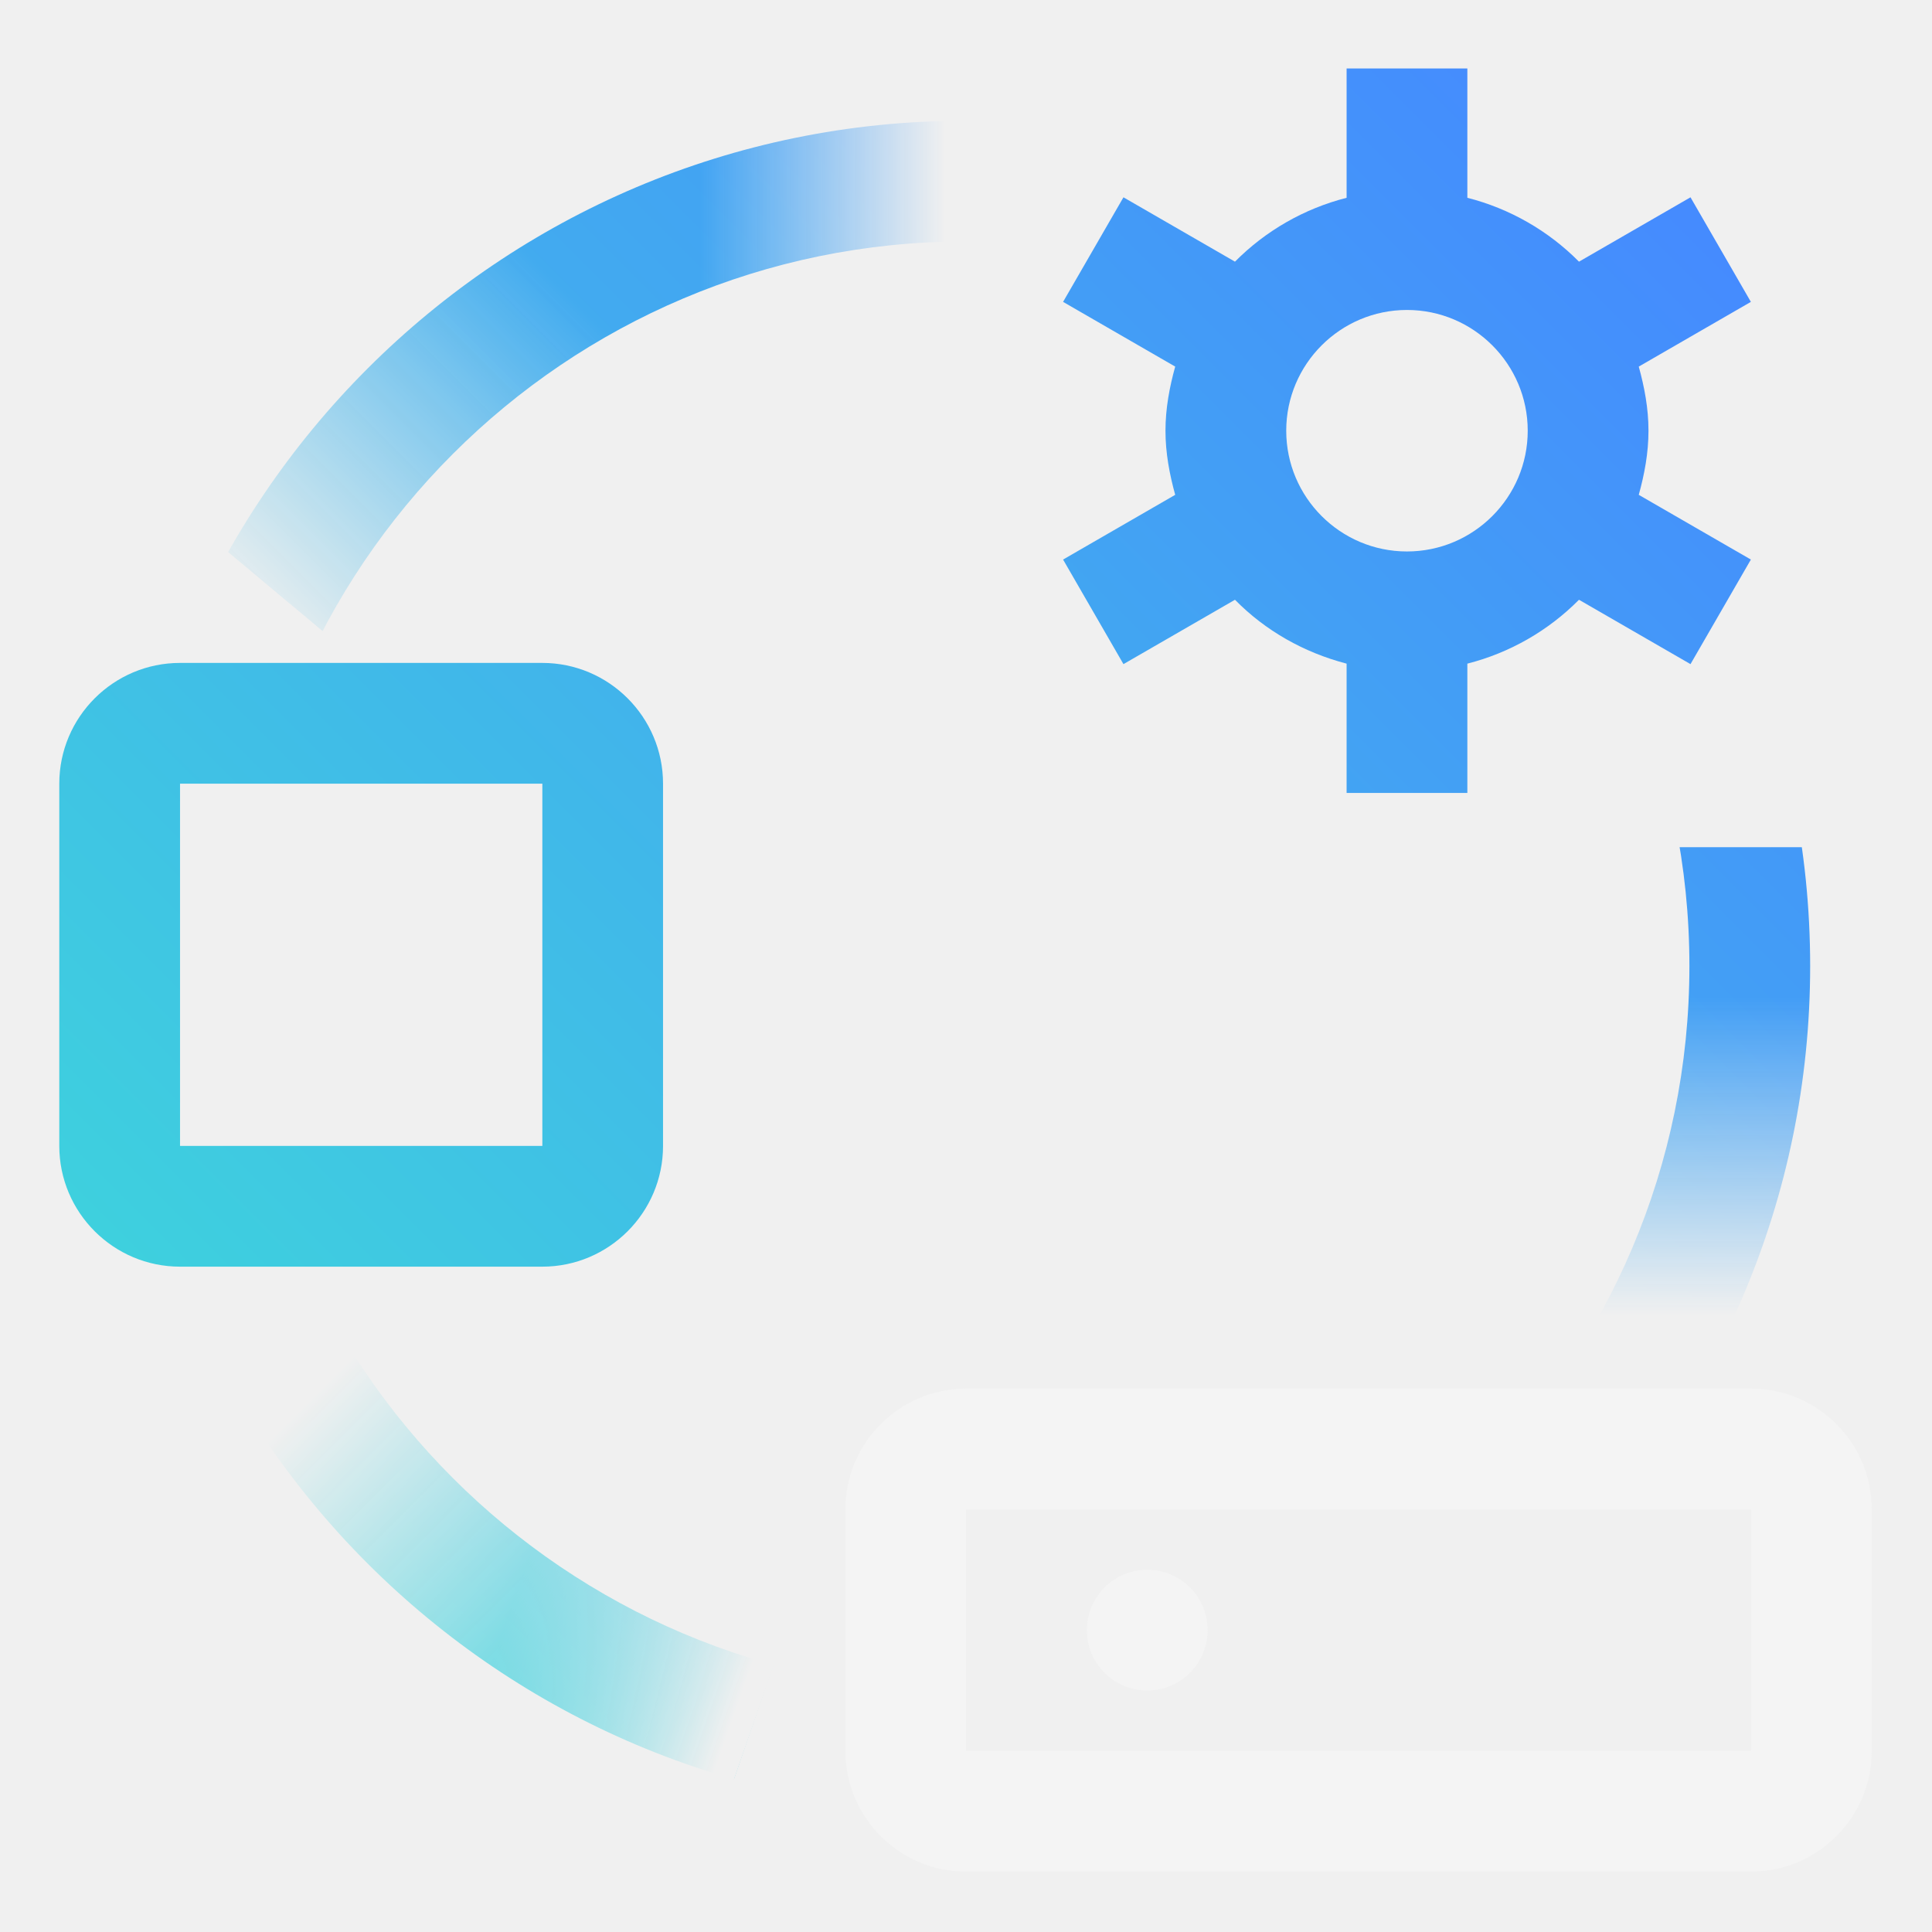
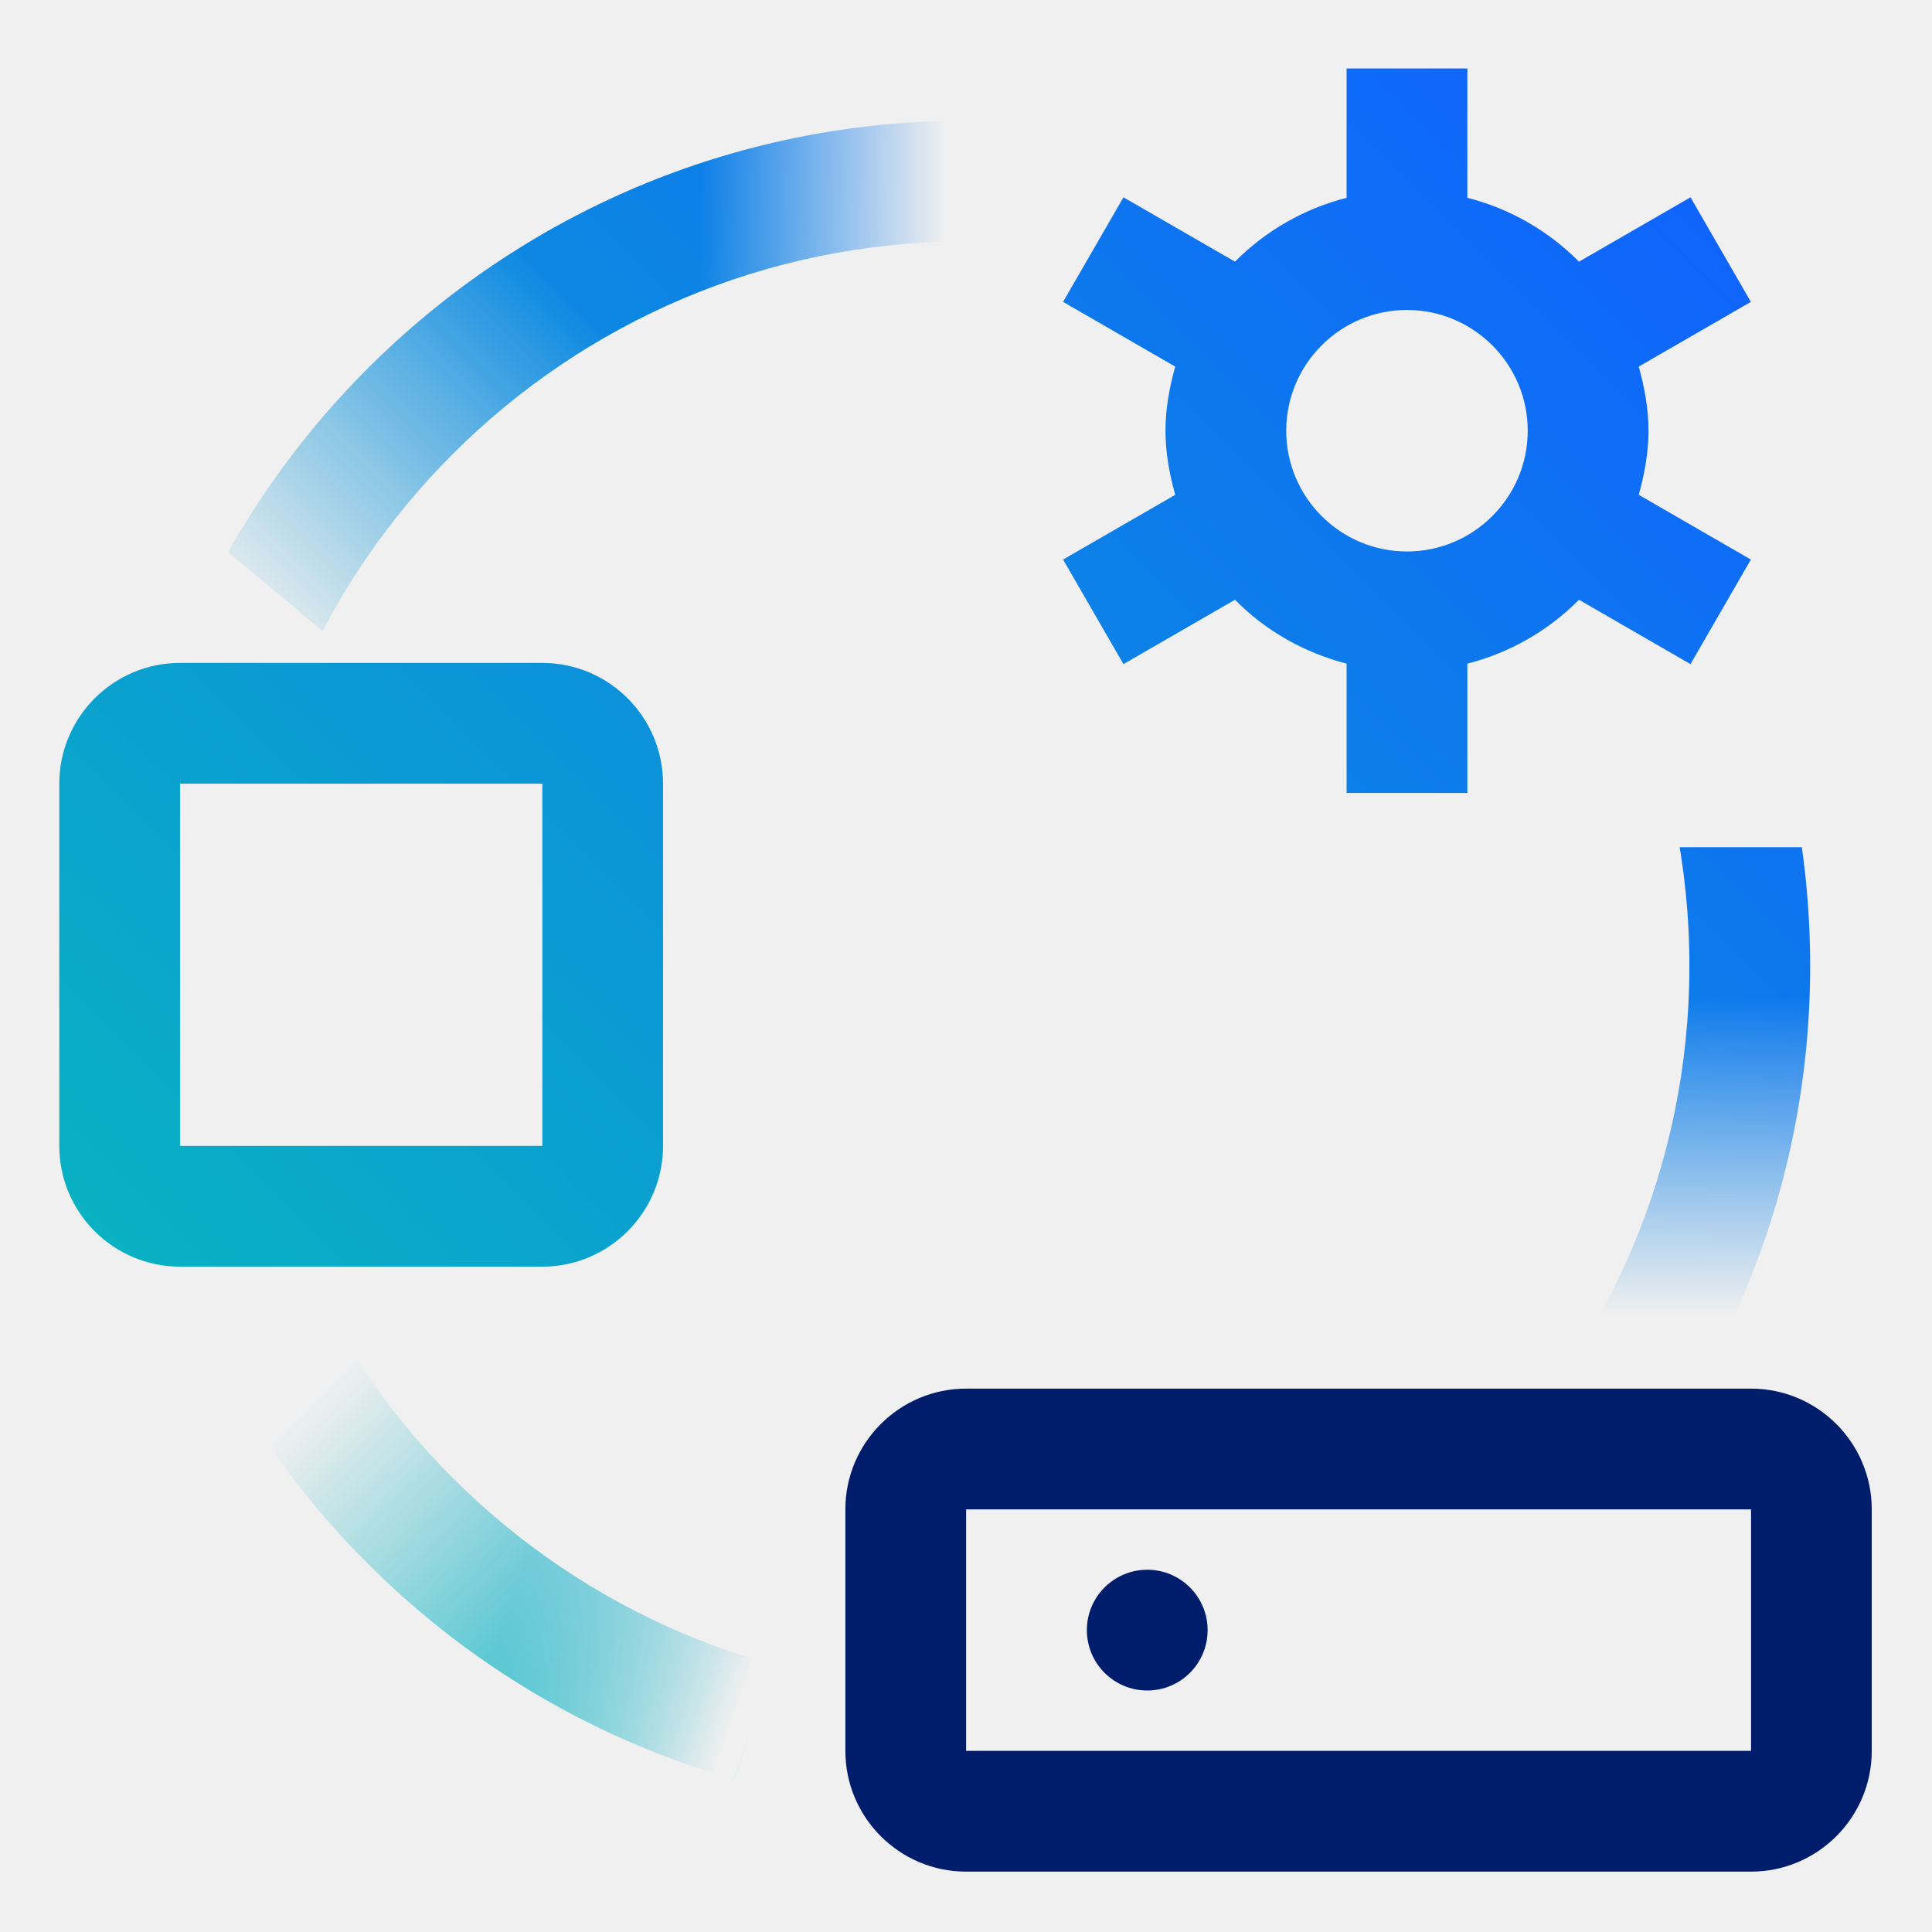
<svg xmlns="http://www.w3.org/2000/svg" xmlns:xlink="http://www.w3.org/1999/xlink" id="PowerInfrastructure" viewBox="0 0 32 32">
  <defs>
-     <linearGradient id="xbd1s0xuaa" x1="-1755.167" y1="-2416.191" x2="-1755.167" y2="-2435.806" gradientTransform="matrix(1.06 0 0 -.491 1867.675 -1184.867)" gradientUnits="userSpaceOnUse">
+     <linearGradient id="w6hzcmuzja" x1="-1855.208" y1="-2502.563" x2="-1855.208" y2="-2522.179" gradientTransform="matrix(1.06 0 0 -.491 1973.676 -1227.293)" gradientUnits="userSpaceOnUse">
      <stop offset="0" />
      <stop offset=".8" stop-opacity="0" />
    </linearGradient>
-     <linearGradient id="z9yotsskxb" x1="428.543" y1="-6683.231" x2="428.543" y2="-6702.847" gradientTransform="matrix(1.06 0 0 .515 -445.967 3470.824)" xlink:href="#xbd1s0xuaa" />
-     <linearGradient id="p7gv79h9rc" x1="-836.639" y1="-2828.659" x2="-836.639" y2="-2838.533" gradientTransform="matrix(1.06 0 0 -.669 913.644 -1876.439)" xlink:href="#xbd1s0xuaa" />
-     <linearGradient id="5x0c8mo4sd" x1="-1881.881" y1="-2704.999" x2="-1881.881" y2="-2712.593" gradientTransform="matrix(1.06 0 0 .669 2004.258 1839.023)" xlink:href="#xbd1s0xuaa" />
-     <linearGradient id="hms31yj1ee" x1="-1855.802" y1="-3280.998" x2="-1855.802" y2="-3288.593" gradientTransform="matrix(1.06 0 0 .669 1979.905 2201.128)" xlink:href="#xbd1s0xuaa" />
-     <linearGradient id="95iqjxyc7g" x1="0" y1="32" x2="32" y2="0" gradientUnits="userSpaceOnUse">
-       <stop offset=".1" stop-color="#3ddbd9" />
-       <stop offset=".9" stop-color="#4589ff" />
+     <linearGradient id="6vfdo31isb" x1="328.502" y1="-6765.647" x2="328.502" y2="-6785.263" gradientTransform="matrix(1.06 0 0 .515 -339.966 3513.25)" xlink:href="#w6hzcmuzja" />
+     <linearGradient id="btx3a0oogc" x1="-953.266" y1="-2828.659" x2="-953.266" y2="-2838.533" gradientTransform="matrix(1.06 0 0 -.669 1037.218 -1876.439)" xlink:href="#w6hzcmuzja" />
+     <linearGradient id="66hsacrl5d" x1="-1923.25" y1="-2620.29" x2="-1923.25" y2="-2627.884" gradientTransform="matrix(1.06 0 0 .669 2048.091 1782.364)" xlink:href="#w6hzcmuzja" />
+     <linearGradient id="uzvatqhhpe" x1="-1915.802" y1="-3191.294" x2="-1915.802" y2="-3198.889" gradientTransform="matrix(1.06 0 0 .669 2043.48 2141.128)" xlink:href="#w6hzcmuzja" />
+     <linearGradient id="e1q1awerqg" x1="0" y1="32" x2="32" y2="0" gradientUnits="userSpaceOnUse">
+       <stop offset=".1" stop-color="#08bdba" />
+       <stop offset=".9" stop-color="#0f62fe" />
    </linearGradient>
-     <mask id="bat6uox65f" x="0" y="0" width="32" height="32" maskUnits="userSpaceOnUse">
+     <mask id="vvfruxyyuf" x="0" y="0" width="32" height="32" maskUnits="userSpaceOnUse">
      <path d="M15.982 30c-7.72 0-14-6.28-14-14s6.281-14 14-14 14 6.28 14 14-6.28 14-14 14zm0-26c-6.617 0-12 5.383-12 12s5.383 12 12 12 12-5.383 12-12-5.383-12-12-12z" style="fill:#fff" />
      <path d="M30.691 30.708H11.729l3-8.708 10.465.011 5.577-.021-.08 8.718zM6.982 20l-6 5.494V6.807l6 5.015V20zM16.003 1h14.999v13.032H16.003z" />
-       <path transform="rotate(-135 7.943 6.787)" style="fill:url(#xbd1s0xuaa)" d="M4.764 1.97h6.357v9.635H4.764z" />
-       <path transform="rotate(135 8.106 25.344)" style="fill:url(#z9yotsskxb)" d="M4.928 20.295h6.357v10.098H4.928z" />
-       <path transform="rotate(180 27.161 18.863)" style="fill:url(#p7gv79h9rc)" d="M23.982 15.561h6.357v6.604h-6.357z" />
-       <path transform="rotate(-70.79 10.262 27.195)" style="fill:url(#5x0c8mo4sd)" d="M7.084 24.655h6.357v5.08H7.084z" />
+       <path transform="rotate(-135 7.943 6.787)" style="fill:url(#w6hzcmuzja)" d="M4.764 1.97h6.357v9.635H4.764z" />
+       <path transform="rotate(135 8.106 25.344)" style="fill:url(#6vfdo31isb)" d="M4.928 20.295h6.357v10.098H4.928z" />
+       <path transform="rotate(180 27.161 18.863)" style="fill:url(#btx3a0oogc)" d="M23.982 15.561h6.357v6.604h-6.357z" />
+       <path transform="rotate(-70.79 10.262 27.195)" style="fill:url(#66hsacrl5d)" d="M7.084 24.655h6.357v5.08H7.084z" />
      <path d="M8.982 20.98h-6c-1.103 0-2-.897-2-2v-6c0-1.103.897-2 2-2h6c1.103 0 2 .897 2 2v6c0 1.103-.897 2-2 2zm-6-8v6h6.001v-6H2.982z" style="fill:#fff" />
-       <path transform="rotate(-90 13.543 4.032)" style="fill:url(#hms31yj1ee)" d="M10.364 1.492h6.357v5.08h-6.357z" />
+       <path transform="rotate(-90 13.543 4.032)" style="fill:url(#uzvatqhhpe)" d="M10.364 1.492h6.357v5.08h-6.357z" />
      <path d="M27.304 7.134c0-.37-.067-.721-.161-1.062L29 5l-1-1.732-1.847 1.066a3.991 3.991 0 0 0-1.849-1.058V1.134h-2v2.142a3.991 3.991 0 0 0-1.849 1.058l-1.847-1.066-1 1.732 1.857 1.072c-.094.34-.161.692-.161 1.062s.067.721.161 1.062l-1.857 1.072 1 1.732 1.847-1.066c.5.509 1.138.873 1.849 1.058v2.142h2v-2.142a3.991 3.991 0 0 0 1.849-1.058L28 11l1-1.732-1.857-1.072c.094-.34.161-.692.161-1.062zm-4 2c-1.103 0-2-.897-2-2s.897-2 2-2 2 .897 2 2-.897 2-2 2z" style="fill:#fff" />
    </mask>
  </defs>
-   <g style="mask:url(#bat6uox65f)">
-     <path style="fill:url(#95iqjxyc7g)" d="M0 0h32v32H0z" />
+   <g style="mask:url(#vvfruxyyuf)">
+     <path style="fill:url(#e1q1awerqg)" d="M0 0h32v32H0z" />
  </g>
-   <path d="M29.002 31h-13c-1.103 0-2-.897-2-2v-4c0-1.103.897-2 2-2h13c1.103 0 2 .897 2 2v4c0 1.103-.897 2-2 2zm-13-6v4h13.001v-4H16.002z" style="fill:#f4f4f4" />
-   <circle cx="19.002" cy="27" r="1" style="fill:#f4f4f4" />
+   <path d="M29.002 31h-13c-1.103 0-2-.897-2-2v-4c0-1.103.897-2 2-2h13c1.103 0 2 .897 2 2v4c0 1.103-.897 2-2 2zm-13-6v4h13.001v-4H16.002z" style="fill:#001d6c" />
+   <circle cx="19.002" cy="27" r="1" style="fill:#001d6c" />
</svg>
